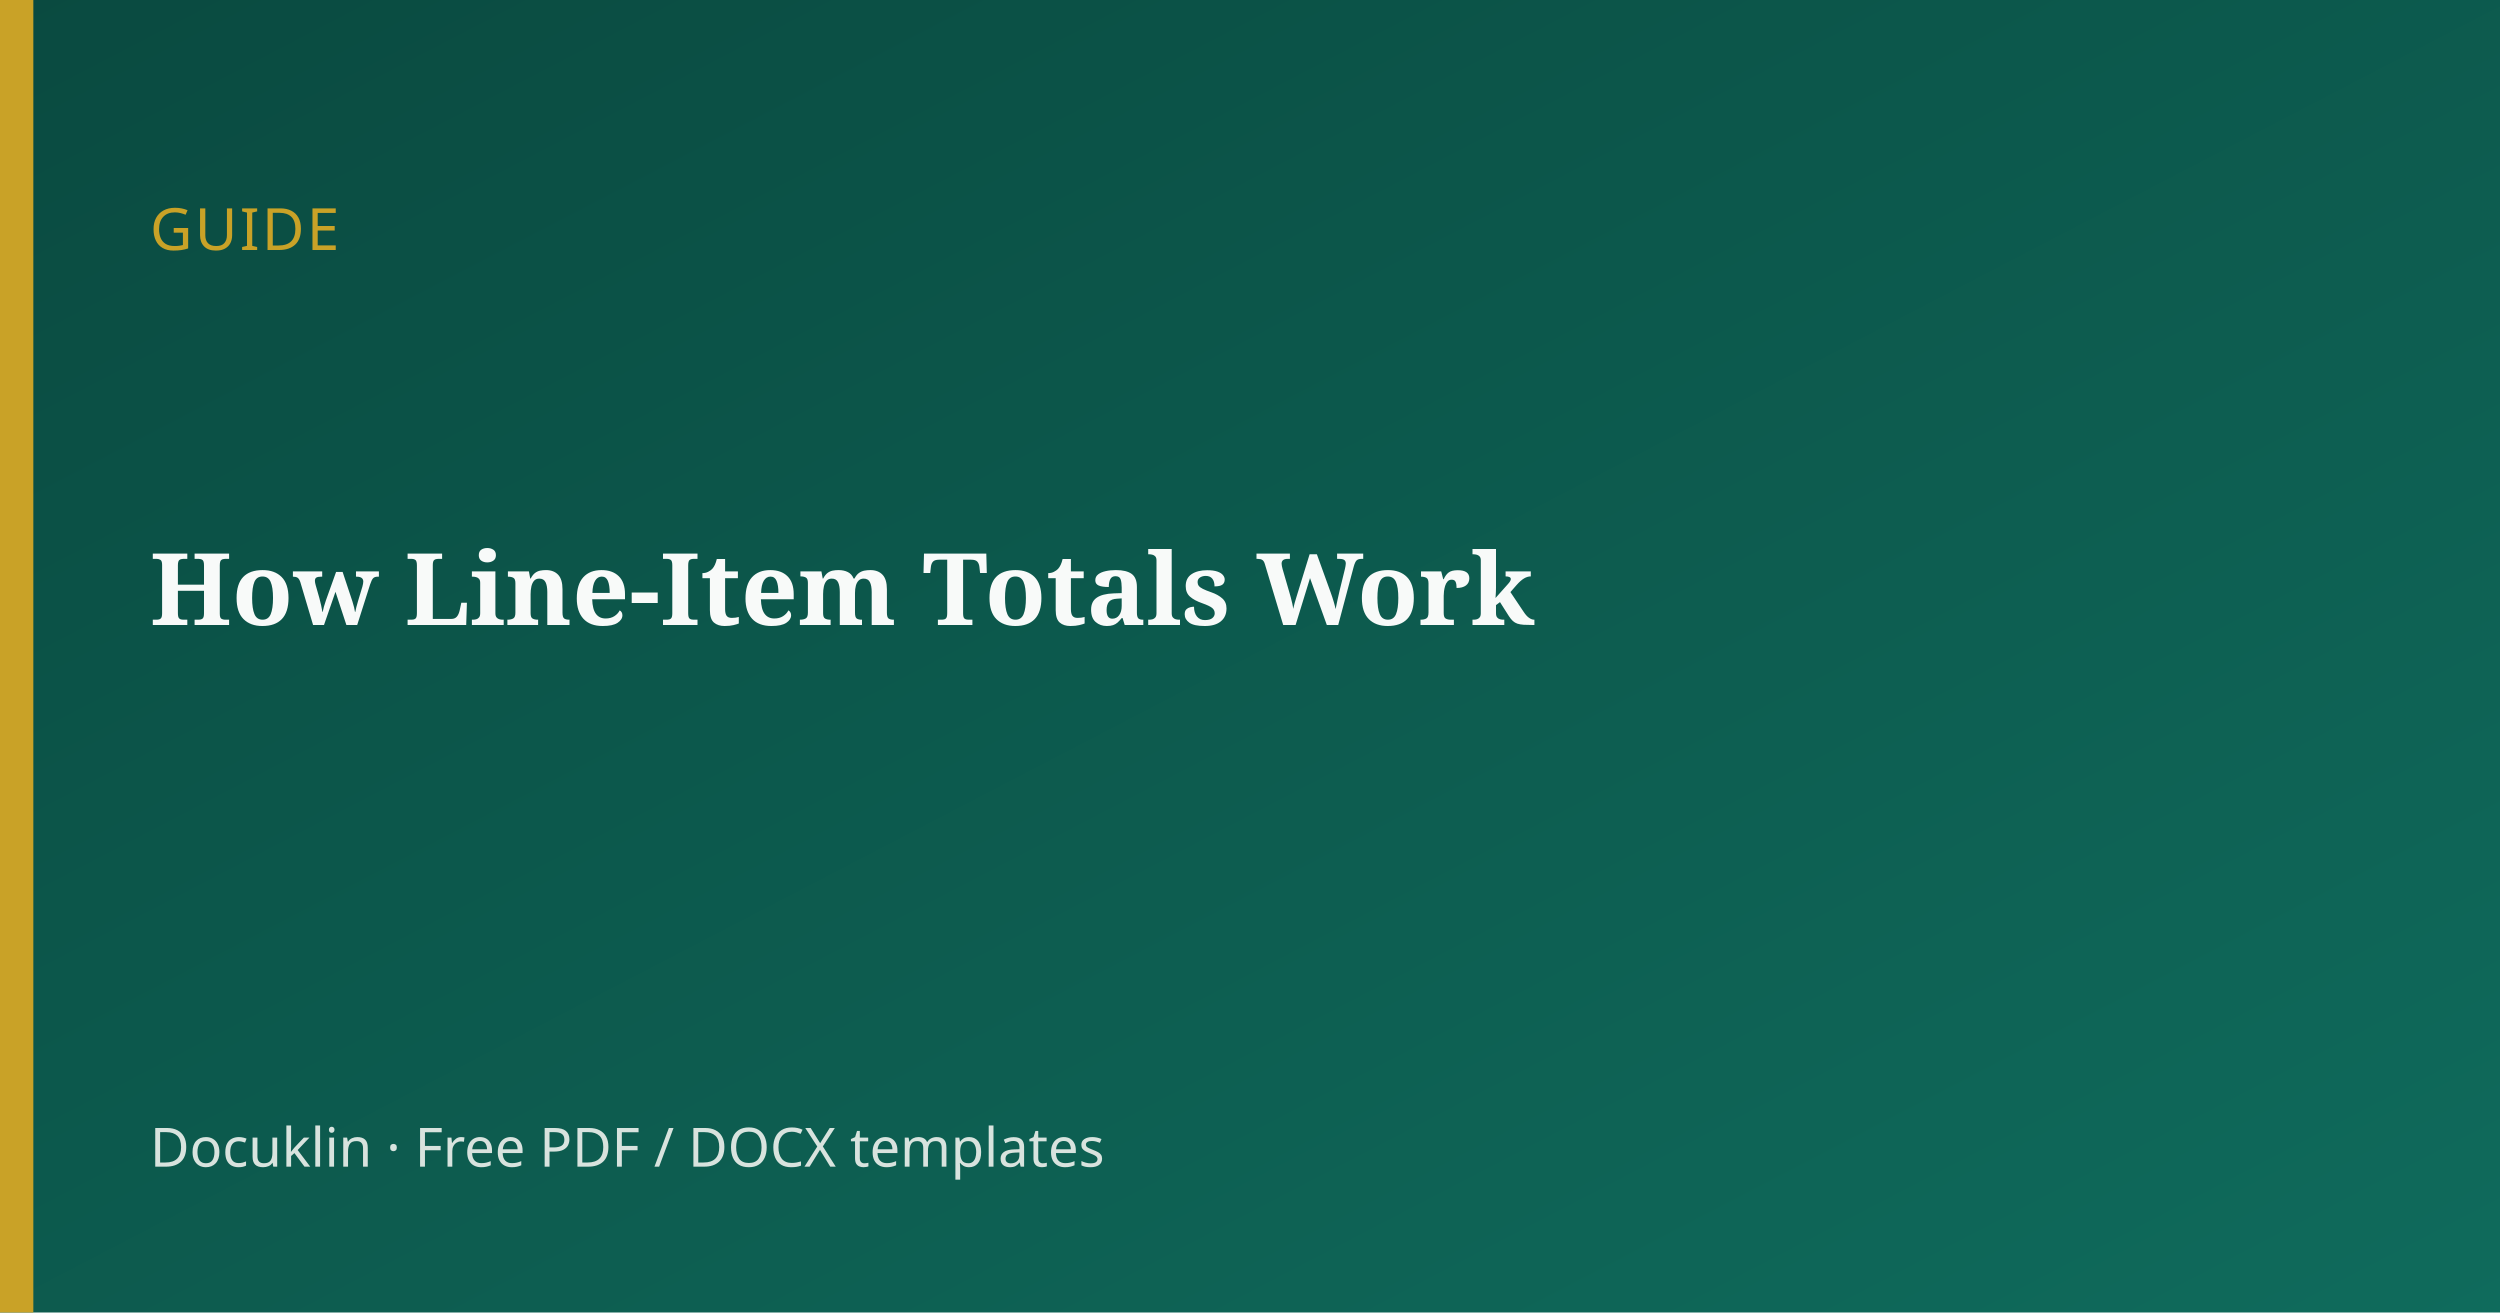
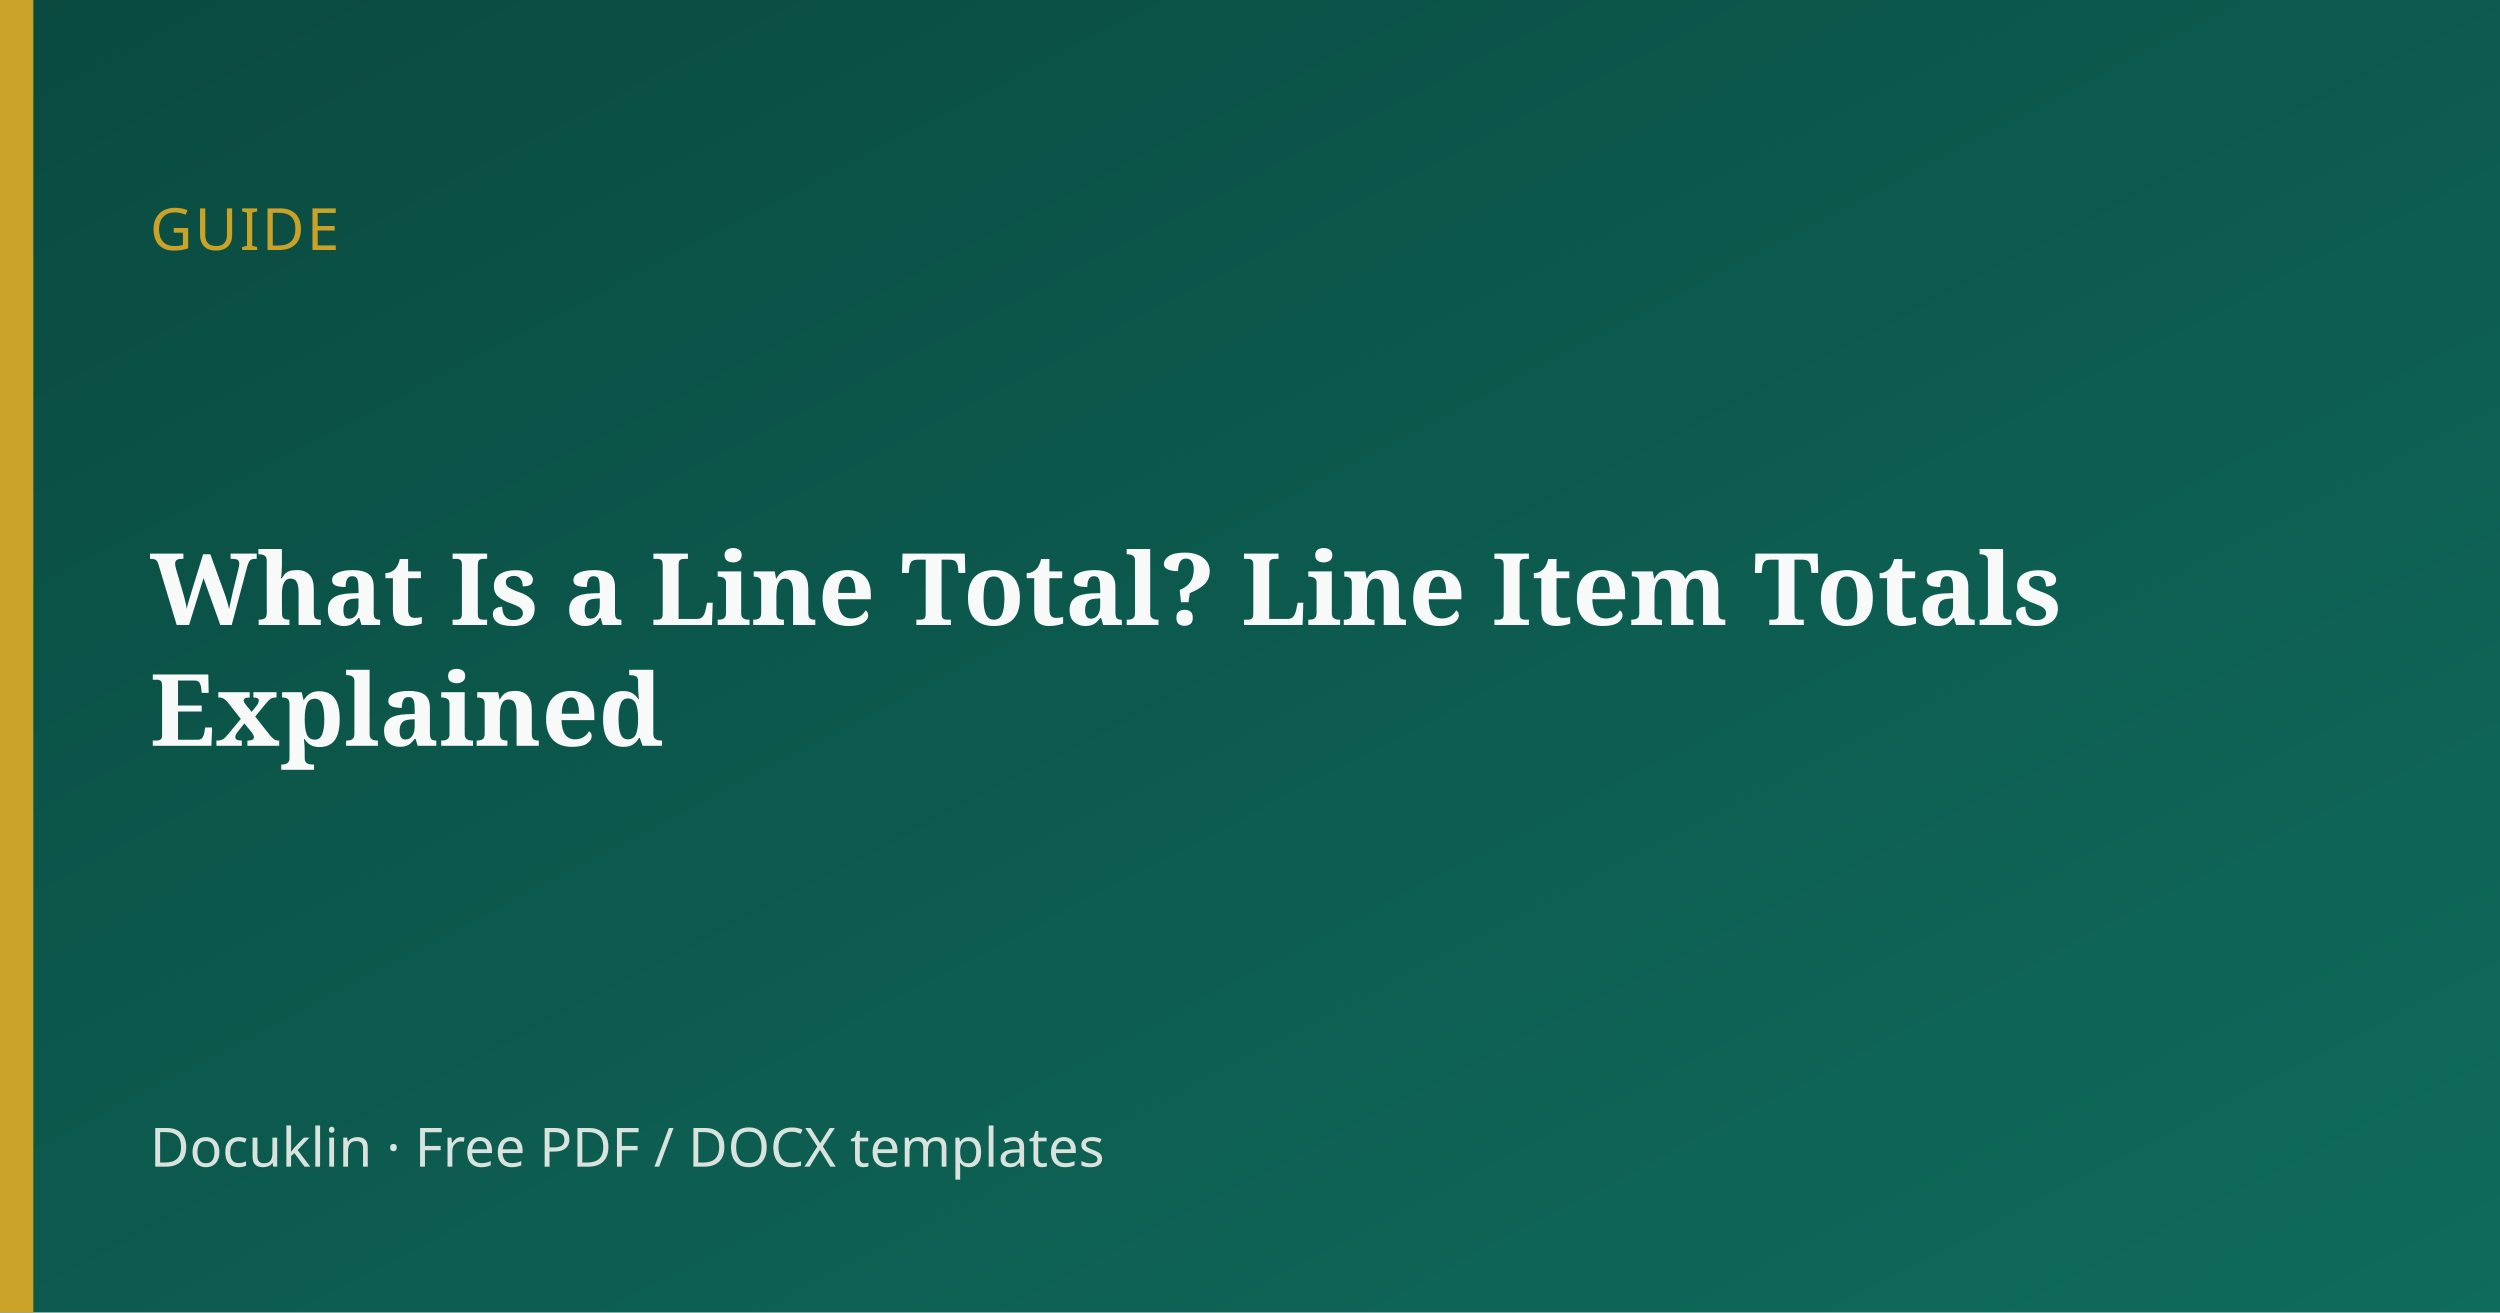
<svg xmlns="http://www.w3.org/2000/svg" width="1200" height="630" viewBox="0 0 1200 630" role="img">
  <defs>
    <linearGradient id="bg" x1="0" y1="0" x2="1" y2="1">
      <stop offset="0%" stop-color="#0a4a40" />
      <stop offset="100%" stop-color="#0f6b5c" />
    </linearGradient>
  </defs>
  <rect width="1200" height="630" fill="url(#bg)" />
  <rect x="0" y="0" width="16" height="630" fill="#c9a227" />
  <text x="72" y="120" fill="#c9a227" font-family="system-ui,sans-serif" font-size="28" letter-spacing="0.04em">GUIDE</text>
-   <text x="72" y="300" fill="#f8faf9" font-family="Georgia, serif" font-size="48" font-weight="700">How Line-Item Totals Work</text>
+   <text x="72" y="300" fill="#f8faf9" font-family="Georgia, serif" font-size="48" font-weight="700">What Is a Line Total? Line Item Totals</text>
+   <text x="72" y="358" fill="#f8faf9" font-family="Georgia, serif" font-size="48" font-weight="700">Explained</text>
  <text x="72" y="560" fill="#d8e3de" font-family="system-ui,sans-serif" font-size="26">Docuklin · Free PDF / DOCX templates</text>
</svg>
